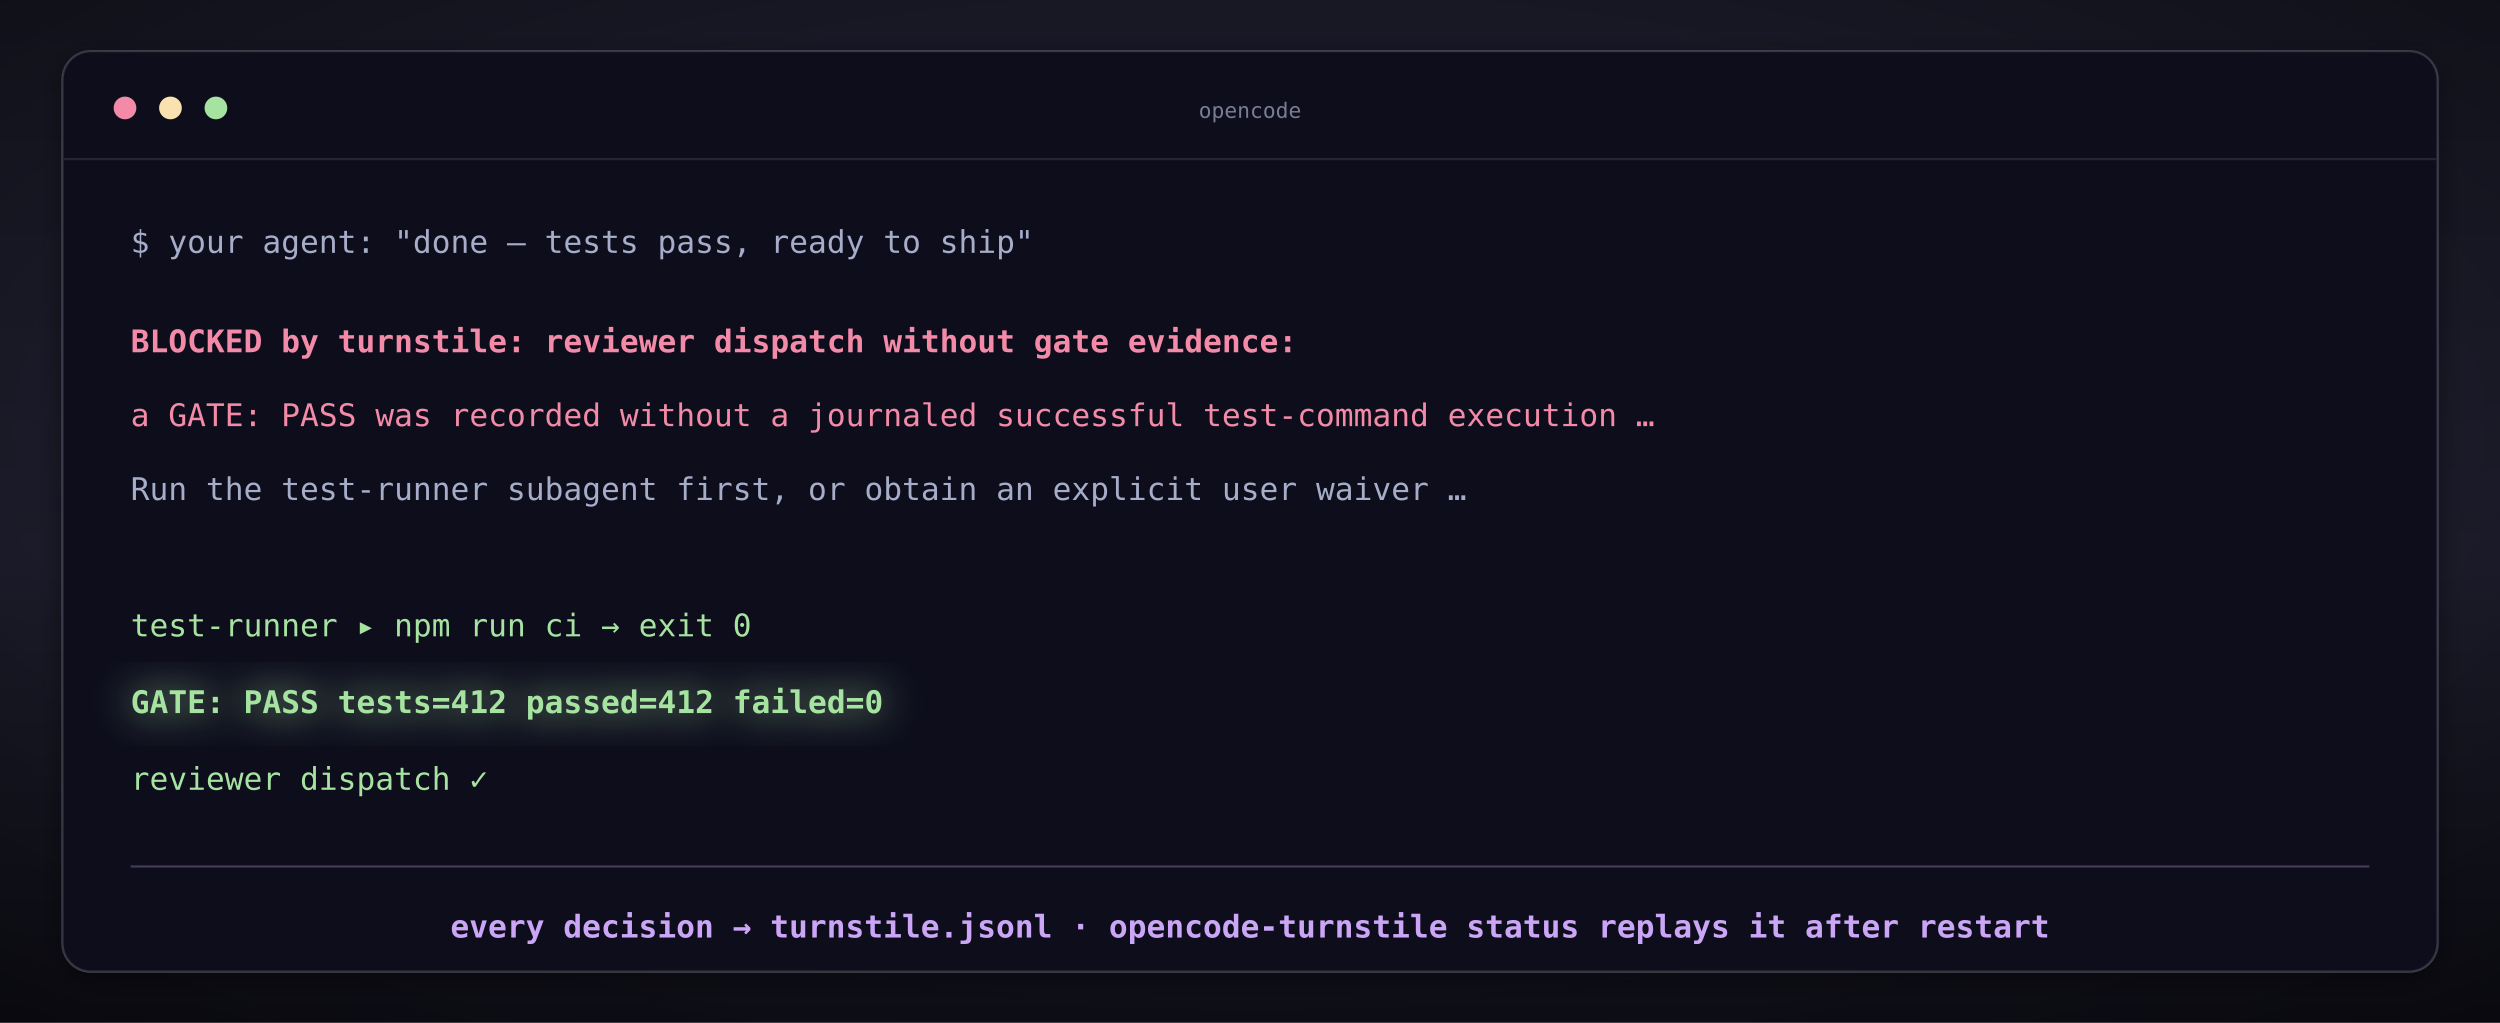
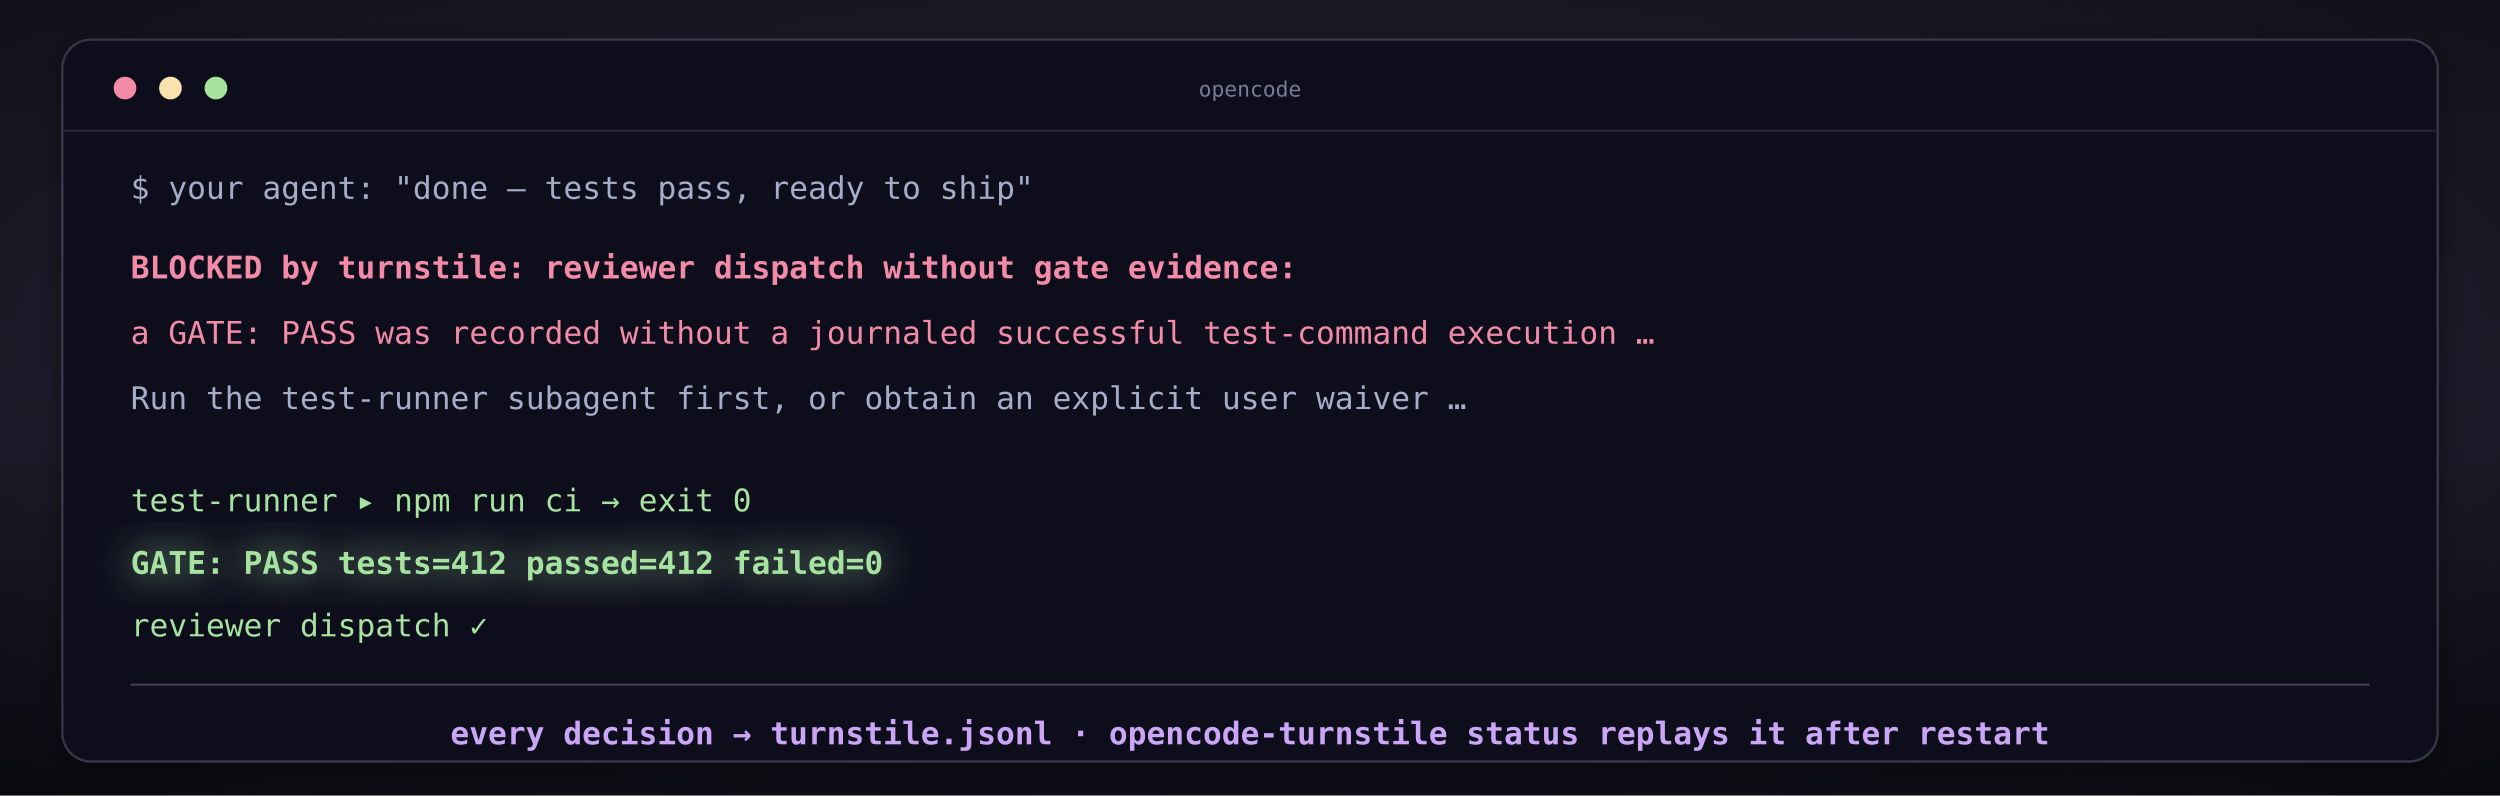
- <svg xmlns="http://www.w3.org/2000/svg" width="880" height="360" viewBox="0 0 1760 720" role="img" aria-label="terminal mock: an agent claims its tests pass; turnstile blocks the reviewer dispatch until a verified GATE: PASS from a real test run, and every decision lands in turnstile.jsonl">
+ <svg xmlns="http://www.w3.org/2000/svg" width="880" height="280" viewBox="0 0 1760 560" role="img" aria-label="terminal mock: an agent claims its tests pass; turnstile blocks the reviewer dispatch until a verified GATE: PASS from a real test run, and every decision lands in turnstile.jsonl">
  <defs>
    <linearGradient id="bg" x1="0" y1="0" x2="0" y2="1">
      <stop offset="0" stop-color="#181825" />
      <stop offset="0.55" stop-color="#1E1E2E" />
      <stop offset="1" stop-color="#11111B" />
    </linearGradient>
    <radialGradient id="vignette" cx="0.5" cy="0.42" r="0.75">
      <stop offset="0.55" stop-color="#000000" stop-opacity="0" />
      <stop offset="1" stop-color="#000000" stop-opacity="0.45" />
    </radialGradient>
    <filter id="cardshadow" x="-30%" y="-30%" width="160%" height="180%">
      <feDropShadow dx="0" dy="5" stdDeviation="9" flood-color="#000000" flood-opacity="0.45" />
    </filter>
    <filter id="softglow" x="-80%" y="-80%" width="260%" height="260%">
      <feGaussianBlur stdDeviation="14" result="b" />
      <feMerge>
        <feMergeNode in="b" />
        <feMergeNode in="SourceGraphic" />
      </feMerge>
    </filter>
  </defs>
-   <rect width="1760" height="720" fill="url(#bg)" />
-   <rect width="1760" height="720" fill="url(#vignette)" />
+   <rect width="1760" height="560" fill="url(#bg)" />
+   <rect width="1760" height="560" fill="url(#vignette)" />
  <g filter="url(#cardshadow)">
-     <rect x="44" y="36" width="1672" height="648" rx="20" fill="#11111B" stroke="#CDD6F4" stroke-opacity="0.18" stroke-width="1.5" />
+     <rect x="44" y="28" width="1672" height="508" rx="20" fill="#11111B" stroke="#CDD6F4" stroke-opacity="0.18" stroke-width="1.5" />
  </g>
-   <circle cx="88" cy="76" r="8" fill="#F38BA8" />
-   <circle cx="120" cy="76" r="8" fill="#F9E2AF" />
-   <circle cx="152" cy="76" r="8" fill="#A6E3A1" />
-   <text x="880" y="83" text-anchor="middle" font-family="ui-monospace, SFMono-Regular, Menlo, monospace" font-size="15" fill="#A6ADC8" opacity="0.7">opencode</text>
-   <line x1="45" y1="112" x2="1715" y2="112" stroke="#CDD6F4" stroke-opacity="0.12" stroke-width="1.5" />
-   <text x="92" y="178" font-family="ui-monospace, SFMono-Regular, Menlo, monospace" font-size="22" fill="#A6ADC8">$ your agent: "done — tests pass, ready to ship"</text>
-   <text x="92" y="248" font-family="ui-monospace, SFMono-Regular, Menlo, monospace" font-size="22" font-weight="700" fill="#F38BA8">BLOCKED by turnstile: reviewer dispatch without gate evidence:</text>
-   <text x="92" y="300" font-family="ui-monospace, SFMono-Regular, Menlo, monospace" font-size="22" fill="#F38BA8">a GATE: PASS was recorded without a journaled successful test-command execution …</text>
-   <text x="92" y="352" font-family="ui-monospace, SFMono-Regular, Menlo, monospace" font-size="22" fill="#A6ADC8">Run the test-runner subagent first, or obtain an explicit user waiver …</text>
-   <text x="92" y="448" font-family="ui-monospace, SFMono-Regular, Menlo, monospace" font-size="22" fill="#A6E3A1">test-runner ▸ npm run ci  → exit 0</text>
-   <text x="92" y="502" font-family="ui-monospace, SFMono-Regular, Menlo, monospace" font-size="22" font-weight="700" fill="#A6E3A1" filter="url(#softglow)">GATE: PASS tests=412 passed=412 failed=0</text>
-   <text x="92" y="556" font-family="ui-monospace, SFMono-Regular, Menlo, monospace" font-size="22" fill="#A6E3A1">reviewer dispatch ✓</text>
-   <line x1="92" y1="610" x2="1668" y2="610" stroke="#CBA6F7" stroke-opacity="0.3" stroke-width="1.5" />
-   <text x="880" y="660" text-anchor="middle" font-family="ui-monospace, SFMono-Regular, Menlo, monospace" font-size="22" font-weight="600" fill="#CBA6F7">every decision → turnstile.jsonl · opencode-turnstile status replays it after restart</text>
+   <circle cx="88" cy="62" r="8" fill="#F38BA8" />
+   <circle cx="120" cy="62" r="8" fill="#F9E2AF" />
+   <circle cx="152" cy="62" r="8" fill="#A6E3A1" />
+   <text x="880" y="68" text-anchor="middle" font-family="ui-monospace, SFMono-Regular, Menlo, monospace" font-size="15" fill="#A6ADC8" opacity="0.7">opencode</text>
+   <line x1="45" y1="92" x2="1715" y2="92" stroke="#CDD6F4" stroke-opacity="0.12" stroke-width="1.5" />
+   <text x="92" y="140" font-family="ui-monospace, SFMono-Regular, Menlo, monospace" font-size="22" fill="#A6ADC8">$ your agent: "done — tests pass, ready to ship"</text>
+   <text x="92" y="196" font-family="ui-monospace, SFMono-Regular, Menlo, monospace" font-size="22" font-weight="700" fill="#F38BA8">BLOCKED by turnstile: reviewer dispatch without gate evidence:</text>
+   <text x="92" y="242" font-family="ui-monospace, SFMono-Regular, Menlo, monospace" font-size="22" fill="#F38BA8">a GATE: PASS was recorded without a journaled successful test-command execution …</text>
+   <text x="92" y="288" font-family="ui-monospace, SFMono-Regular, Menlo, monospace" font-size="22" fill="#A6ADC8">Run the test-runner subagent first, or obtain an explicit user waiver …</text>
+   <text x="92" y="360" font-family="ui-monospace, SFMono-Regular, Menlo, monospace" font-size="22" fill="#A6E3A1">test-runner ▸ npm run ci  → exit 0</text>
+   <text x="92" y="404" font-family="ui-monospace, SFMono-Regular, Menlo, monospace" font-size="22" font-weight="700" fill="#A6E3A1" filter="url(#softglow)">GATE: PASS tests=412 passed=412 failed=0</text>
+   <text x="92" y="448" font-family="ui-monospace, SFMono-Regular, Menlo, monospace" font-size="22" fill="#A6E3A1">reviewer dispatch ✓</text>
+   <line x1="92" y1="482" x2="1668" y2="482" stroke="#CBA6F7" stroke-opacity="0.3" stroke-width="1.5" />
+   <text x="880" y="524" text-anchor="middle" font-family="ui-monospace, SFMono-Regular, Menlo, monospace" font-size="22" font-weight="600" fill="#CBA6F7">every decision → turnstile.jsonl · opencode-turnstile status replays it after restart</text>
</svg>
